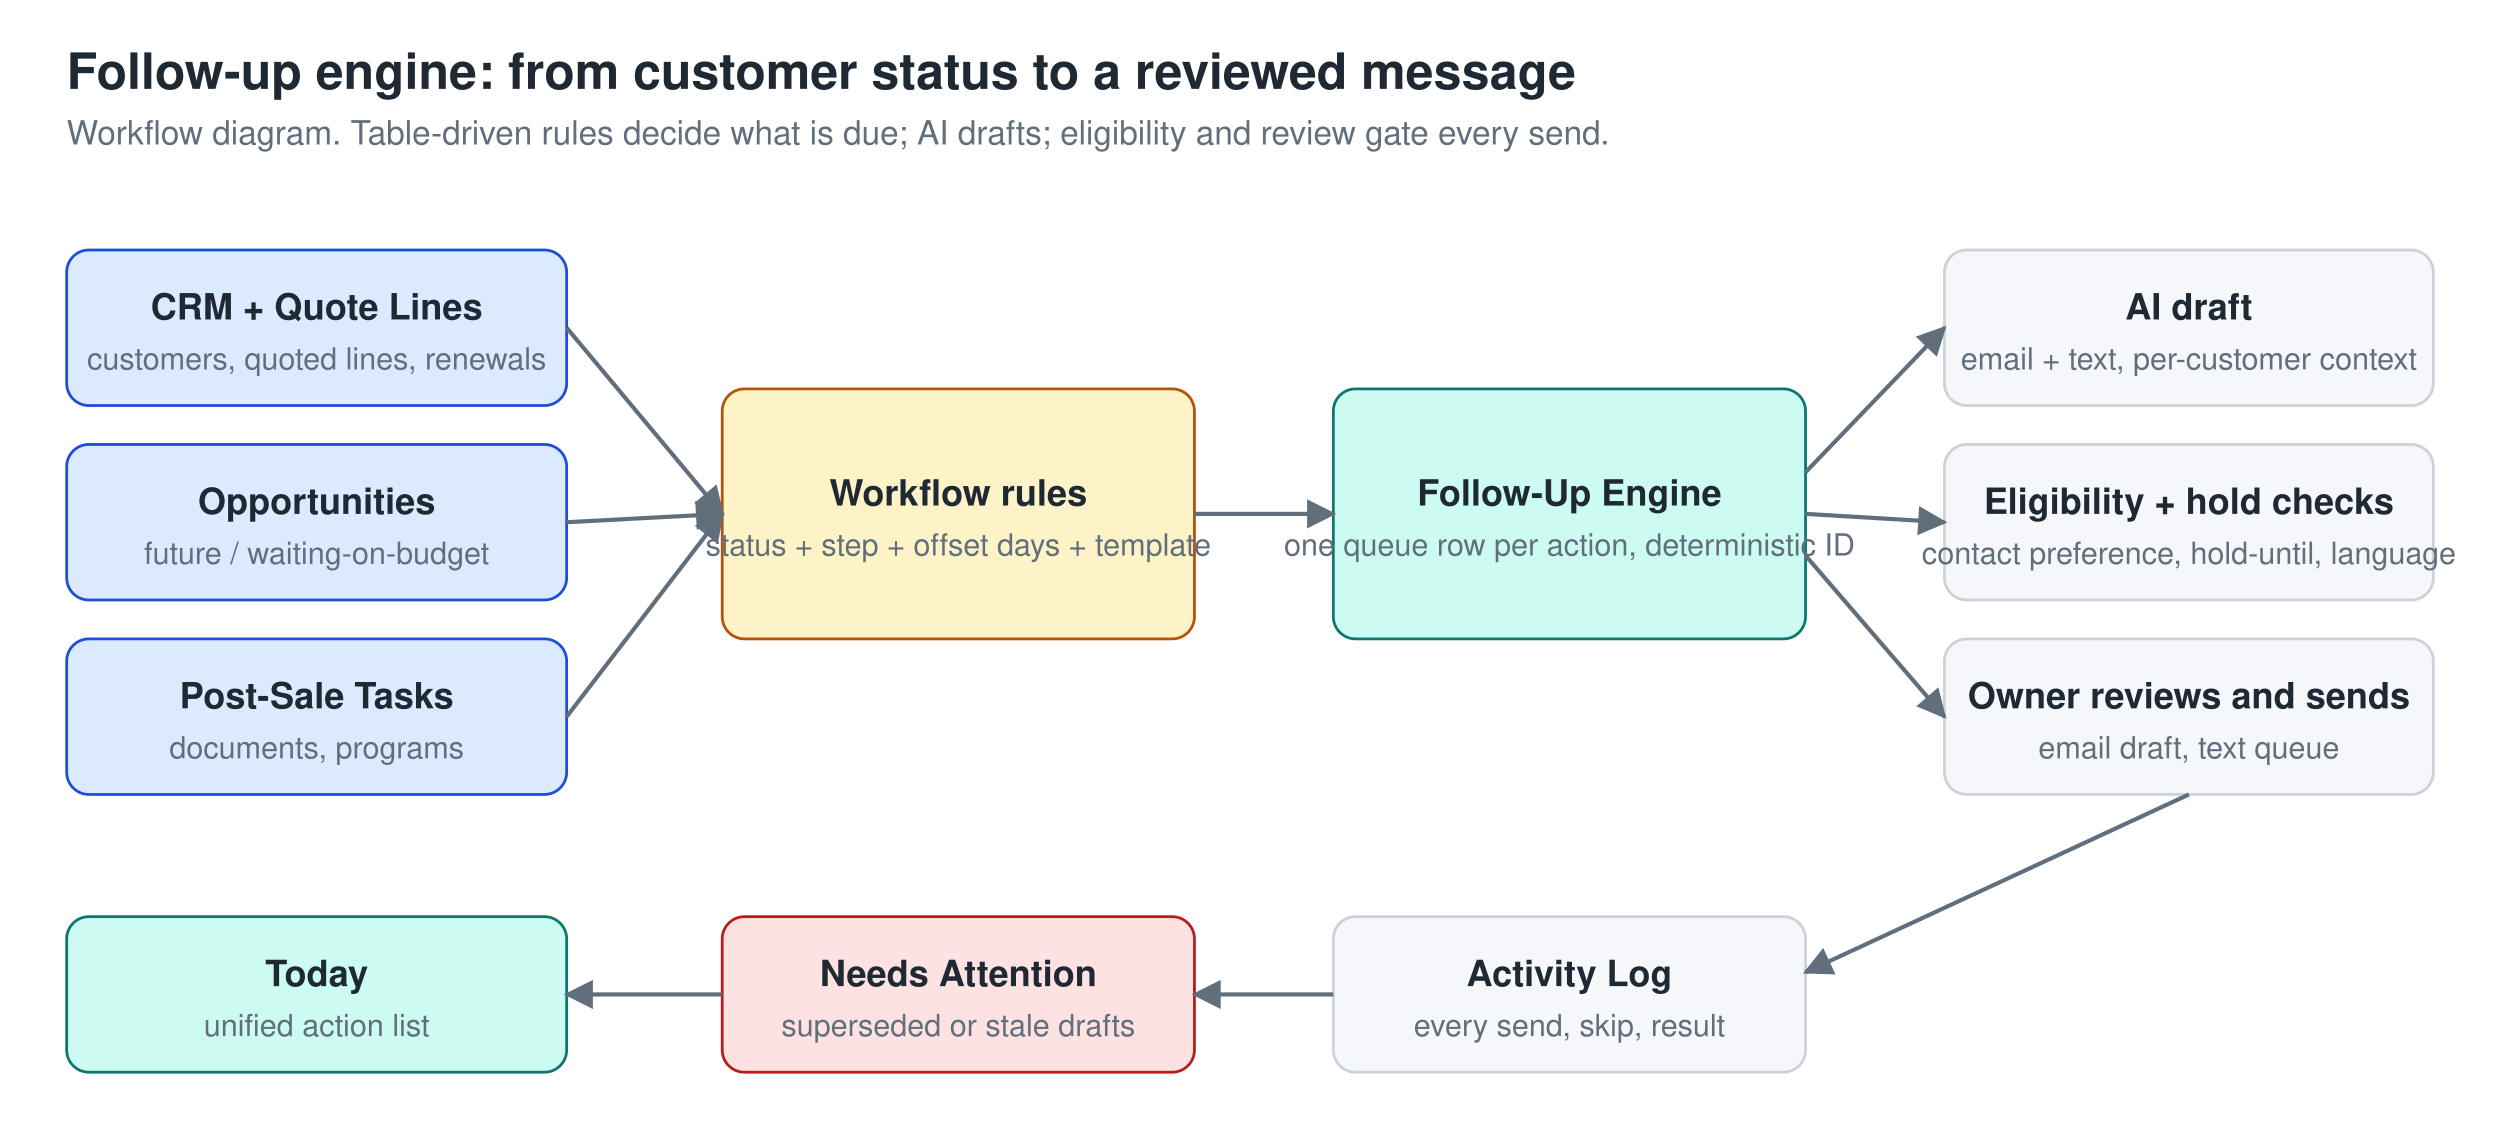
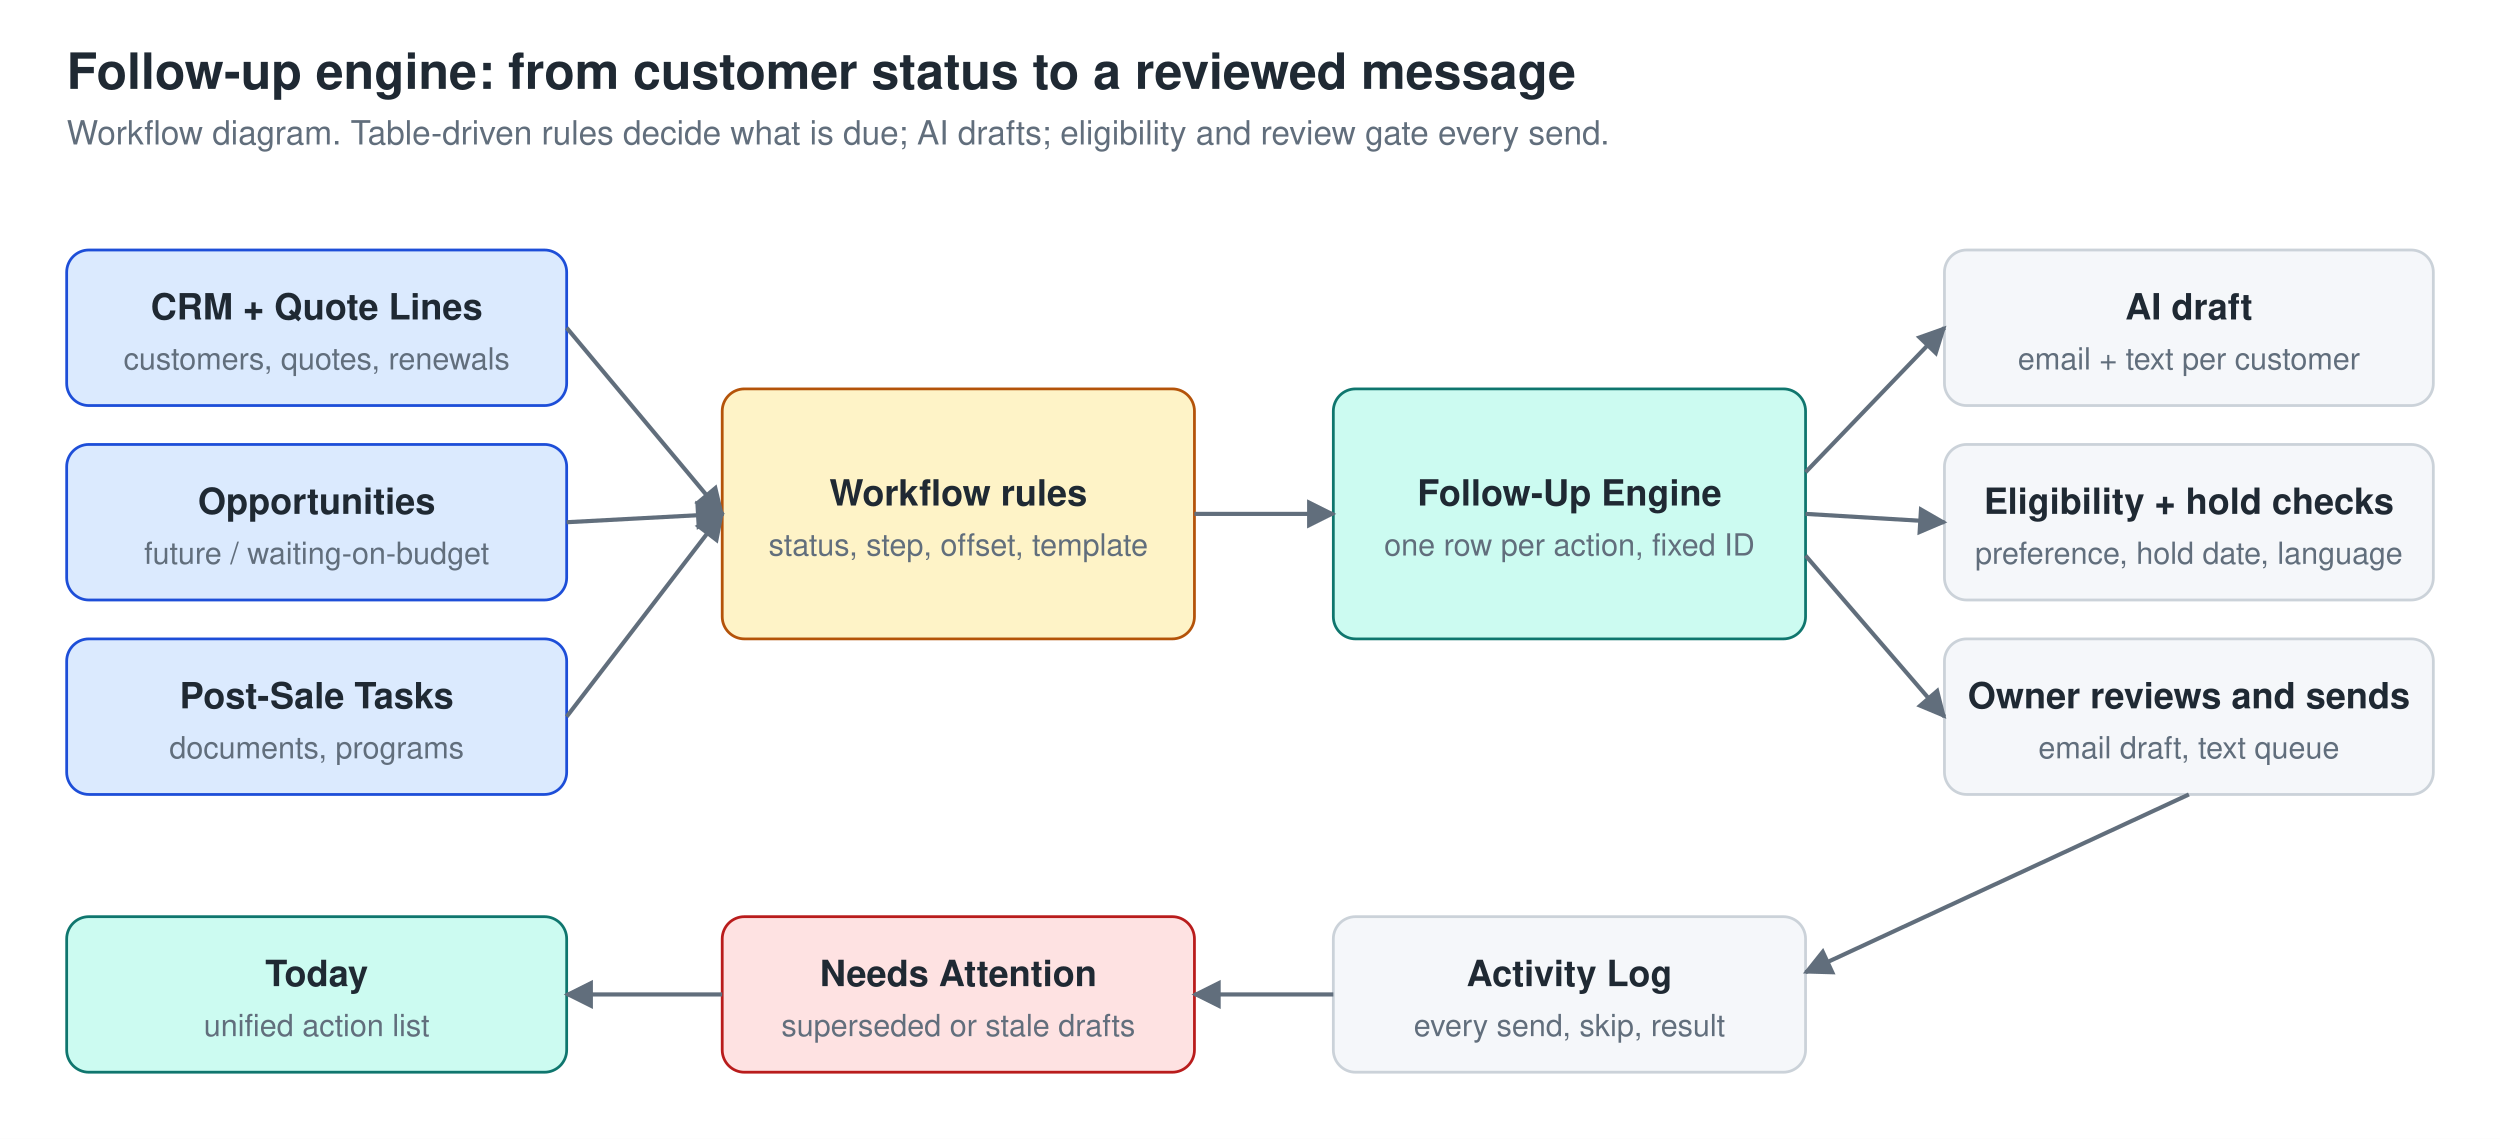
<svg xmlns="http://www.w3.org/2000/svg" viewBox="0 0 900 410" width="900" height="410" role="img" aria-label="Follow-up engine workflow" font-family="Segoe UI, Helvetica, Arial, sans-serif">
  <rect width="900" height="410" fill="#ffffff" />
  <defs>
    <marker id="a" viewBox="0 0 10 10" refX="9" refY="5" markerWidth="7" markerHeight="7" orient="auto">
      <path d="M0 0L10 5L0 10z" fill="#616e7c" />
    </marker>
  </defs>
  <text x="24" y="32" font-size="18" fill="#1f2933" font-weight="700" text-anchor="start">Follow-up engine: from customer status to a reviewed message</text>
  <text x="24" y="52" font-size="12" fill="#616e7c" font-weight="400" text-anchor="start">Workflow diagram. Table-driven rules decide what is due; AI drafts; eligibility and review gate every send.</text>
  <rect x="24" y="90" width="180" height="56" rx="8" fill="#dbeafe" stroke="#1d4ed8" />
  <text x="114" y="115" font-size="13" fill="#1f2933" font-weight="600" text-anchor="middle">CRM + Quote Lines</text>
-   <text x="114" y="133" font-size="11" fill="#616e7c" font-weight="400" text-anchor="middle">customers, quoted lines, renewals</text>
+   <text x="114" y="133" font-size="11" fill="#616e7c" font-weight="400" text-anchor="middle">customers, quotes, renewals</text>
  <rect x="24" y="160" width="180" height="56" rx="8" fill="#dbeafe" stroke="#1d4ed8" />
  <text x="114" y="185" font-size="13" fill="#1f2933" font-weight="600" text-anchor="middle">Opportunities</text>
  <text x="114" y="203" font-size="11" fill="#616e7c" font-weight="400" text-anchor="middle">future / waiting-on-budget</text>
  <rect x="24" y="230" width="180" height="56" rx="8" fill="#dbeafe" stroke="#1d4ed8" />
  <text x="114" y="255" font-size="13" fill="#1f2933" font-weight="600" text-anchor="middle">Post-Sale Tasks</text>
  <text x="114" y="273" font-size="11" fill="#616e7c" font-weight="400" text-anchor="middle">documents, programs</text>
  <rect x="260" y="140" width="170" height="90" rx="8" fill="#fef3c7" stroke="#b45309" />
  <text x="345" y="182" font-size="13" fill="#1f2933" font-weight="600" text-anchor="middle">Workflow rules</text>
-   <text x="345" y="200" font-size="11" fill="#616e7c" font-weight="400" text-anchor="middle">status + step + offset days + template</text>
+   <text x="345" y="200" font-size="11" fill="#616e7c" font-weight="400" text-anchor="middle">status, step, offset, template</text>
  <rect x="480" y="140" width="170" height="90" rx="8" fill="#ccfbf1" stroke="#0f766e" />
  <text x="565" y="182" font-size="13" fill="#1f2933" font-weight="600" text-anchor="middle">Follow-Up Engine</text>
-   <text x="565" y="200" font-size="11" fill="#616e7c" font-weight="400" text-anchor="middle">one queue row per action, deterministic ID</text>
+   <text x="565" y="200" font-size="11" fill="#616e7c" font-weight="400" text-anchor="middle">one row per action, fixed ID</text>
  <rect x="700" y="90" width="176" height="56" rx="8" fill="#f5f7fa" stroke="#cbd2d9" />
  <text x="788" y="115" font-size="13" fill="#1f2933" font-weight="600" text-anchor="middle">AI draft</text>
-   <text x="788" y="133" font-size="11" fill="#616e7c" font-weight="400" text-anchor="middle">email + text, per-customer context</text>
+   <text x="788" y="133" font-size="11" fill="#616e7c" font-weight="400" text-anchor="middle">email + text per customer</text>
  <rect x="700" y="160" width="176" height="56" rx="8" fill="#f5f7fa" stroke="#cbd2d9" />
  <text x="788" y="185" font-size="13" fill="#1f2933" font-weight="600" text-anchor="middle">Eligibility + hold checks</text>
-   <text x="788" y="203" font-size="11" fill="#616e7c" font-weight="400" text-anchor="middle">contact preference, hold-until, language</text>
+   <text x="788" y="203" font-size="11" fill="#616e7c" font-weight="400" text-anchor="middle">preference, hold date, language</text>
  <rect x="700" y="230" width="176" height="56" rx="8" fill="#f5f7fa" stroke="#cbd2d9" />
  <text x="788" y="255" font-size="13" fill="#1f2933" font-weight="600" text-anchor="middle">Owner reviews and sends</text>
  <text x="788" y="273" font-size="11" fill="#616e7c" font-weight="400" text-anchor="middle">email draft, text queue</text>
  <rect x="480" y="330" width="170" height="56" rx="8" fill="#f5f7fa" stroke="#cbd2d9" />
  <text x="565" y="355" font-size="13" fill="#1f2933" font-weight="600" text-anchor="middle">Activity Log</text>
  <text x="565" y="373" font-size="11" fill="#616e7c" font-weight="400" text-anchor="middle">every send, skip, result</text>
  <rect x="260" y="330" width="170" height="56" rx="8" fill="#fee2e2" stroke="#b91c1c" />
  <text x="345" y="355" font-size="13" fill="#1f2933" font-weight="600" text-anchor="middle">Needs Attention</text>
  <text x="345" y="373" font-size="11" fill="#616e7c" font-weight="400" text-anchor="middle">superseded or stale drafts</text>
  <rect x="24" y="330" width="180" height="56" rx="8" fill="#ccfbf1" stroke="#0f766e" />
  <text x="114" y="355" font-size="13" fill="#1f2933" font-weight="600" text-anchor="middle">Today</text>
  <text x="114" y="373" font-size="11" fill="#616e7c" font-weight="400" text-anchor="middle">unified action list</text>
  <line x1="204" y1="118" x2="260" y2="185" stroke="#616e7c" stroke-width="1.5" marker-end="url(#a)" />
  <line x1="204" y1="188" x2="260" y2="185" stroke="#616e7c" stroke-width="1.5" marker-end="url(#a)" />
  <line x1="204" y1="258" x2="260" y2="185" stroke="#616e7c" stroke-width="1.5" marker-end="url(#a)" />
  <line x1="430" y1="185" x2="480" y2="185" stroke="#616e7c" stroke-width="1.5" marker-end="url(#a)" />
  <line x1="650" y1="170" x2="700" y2="118" stroke="#616e7c" stroke-width="1.5" marker-end="url(#a)" />
  <line x1="650" y1="185" x2="700" y2="188" stroke="#616e7c" stroke-width="1.5" marker-end="url(#a)" />
  <line x1="650" y1="200" x2="700" y2="258" stroke="#616e7c" stroke-width="1.5" marker-end="url(#a)" />
  <line x1="788" y1="286" x2="650" y2="350" stroke="#616e7c" stroke-width="1.5" marker-end="url(#a)" />
  <line x1="480" y1="358" x2="430" y2="358" stroke="#616e7c" stroke-width="1.5" marker-end="url(#a)" />
  <line x1="260" y1="358" x2="204" y2="358" stroke="#616e7c" stroke-width="1.5" marker-end="url(#a)" />
</svg>
